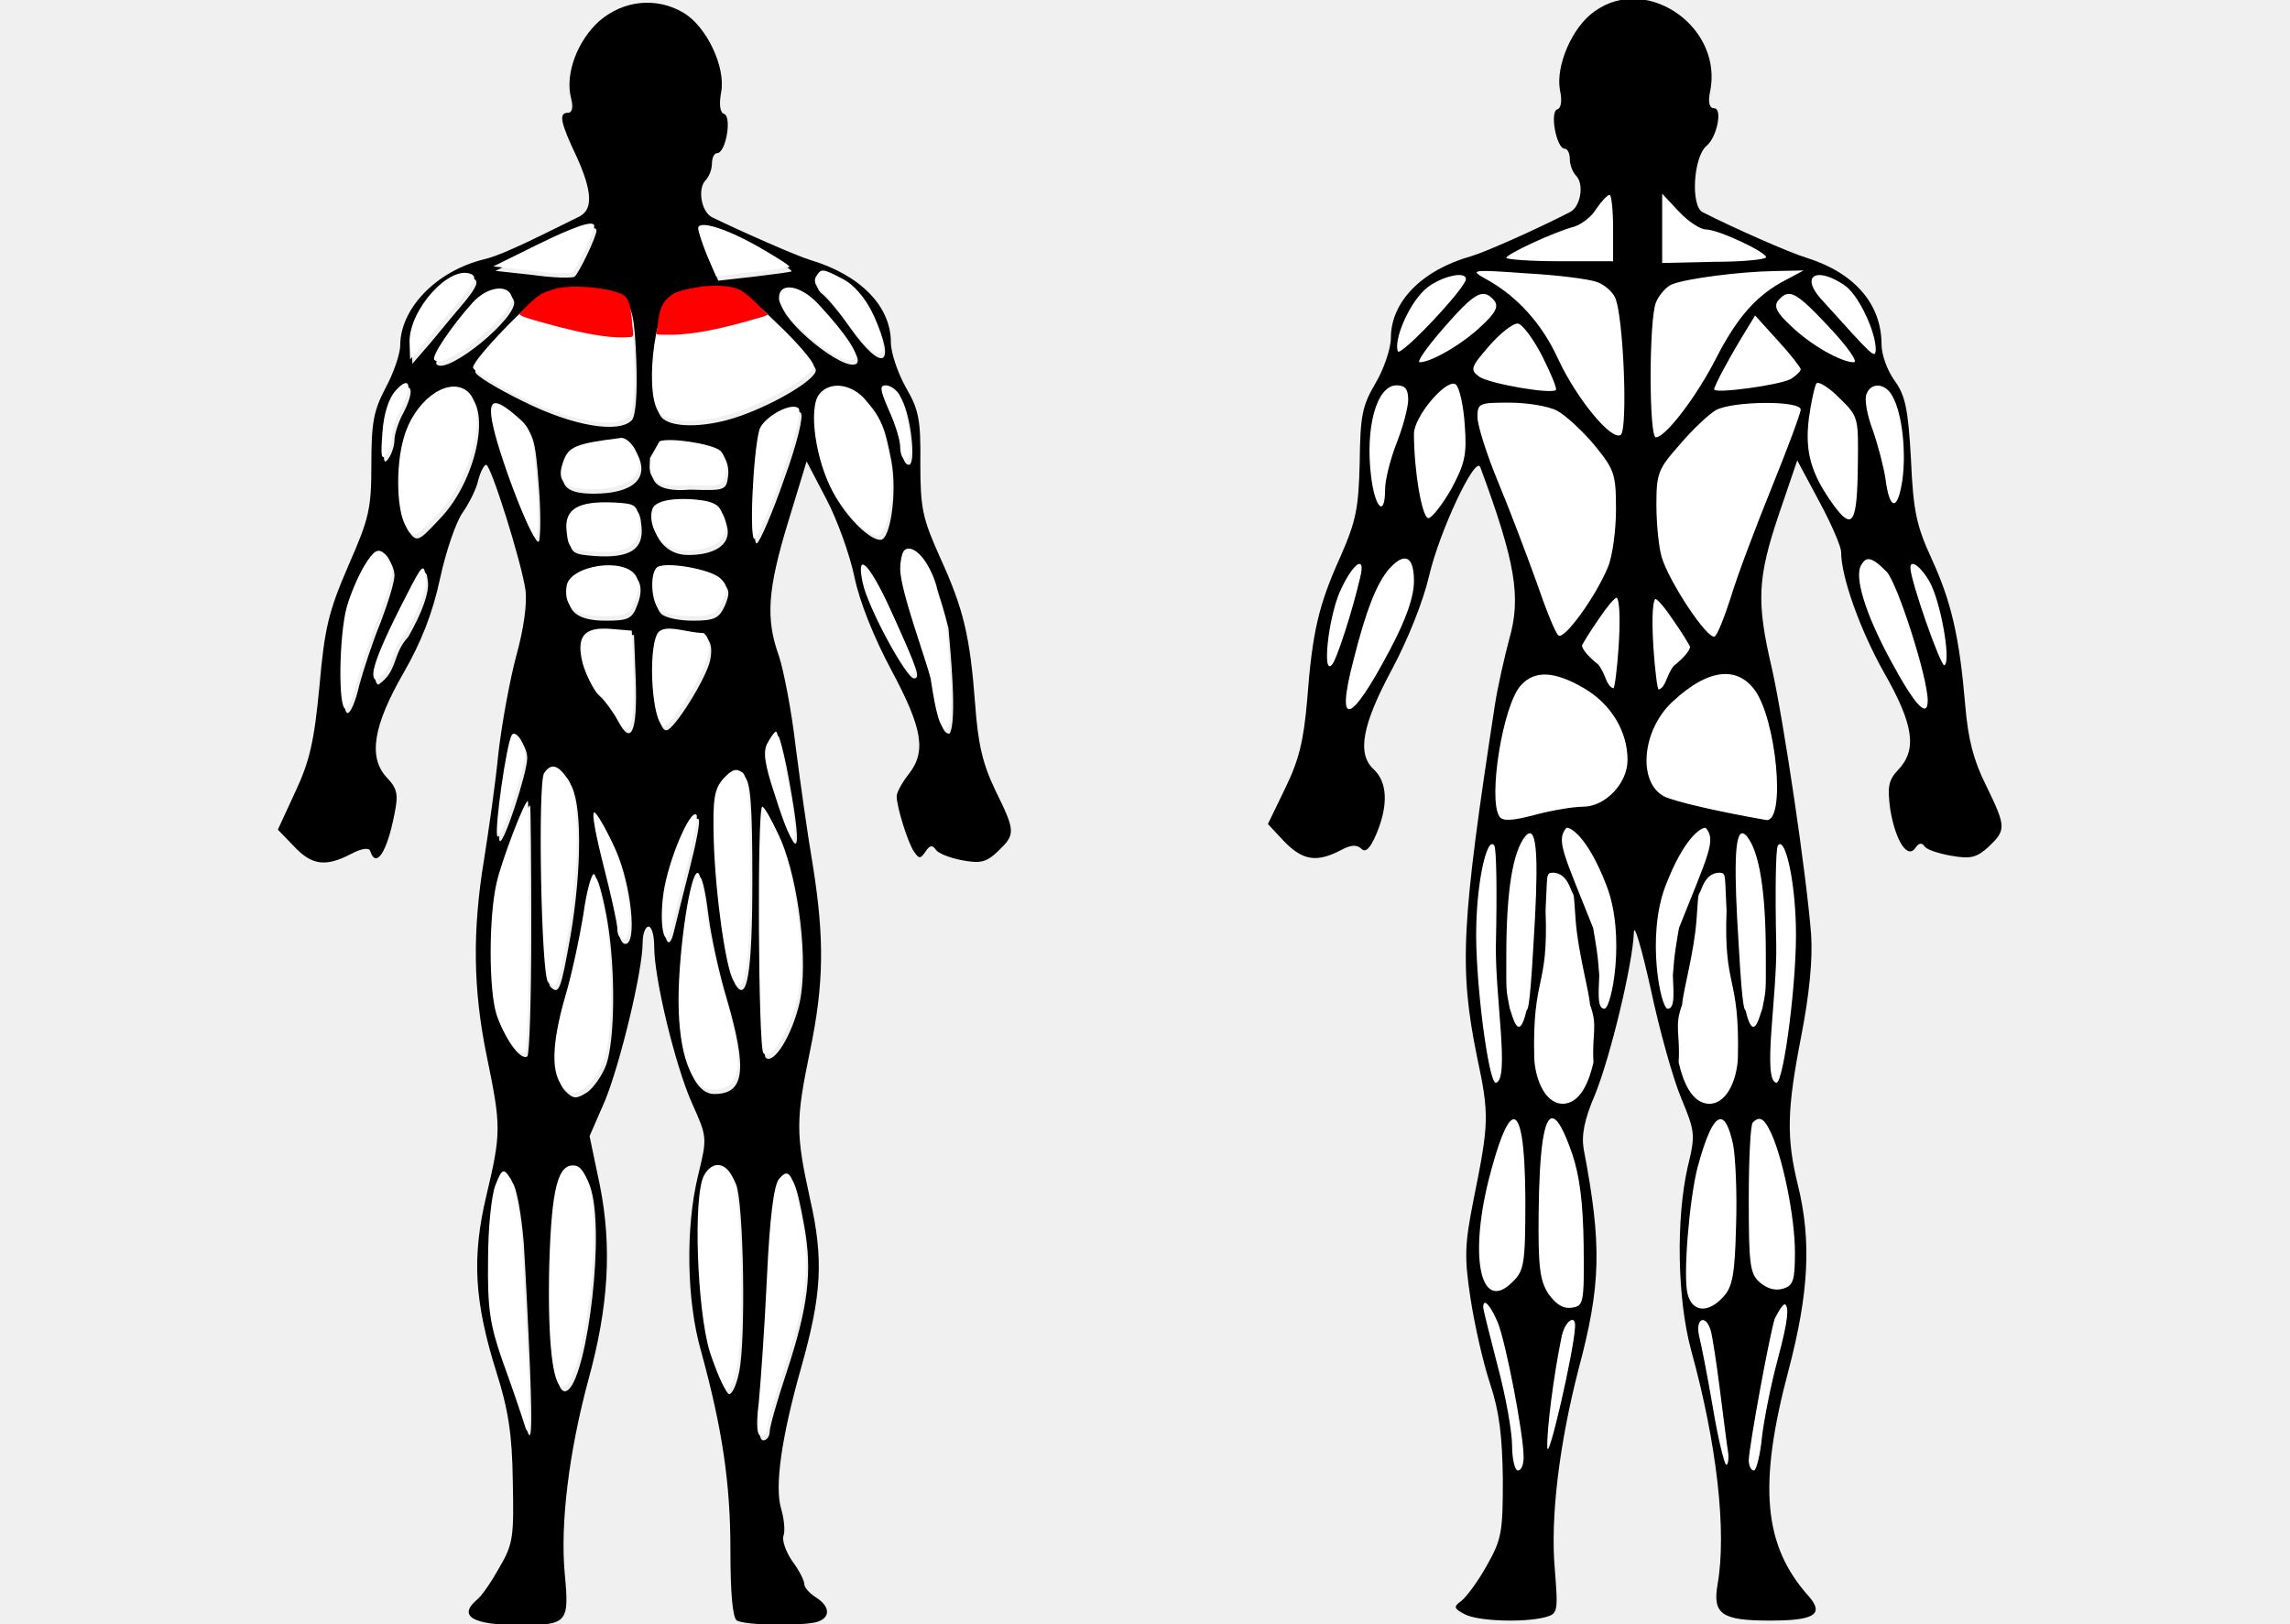
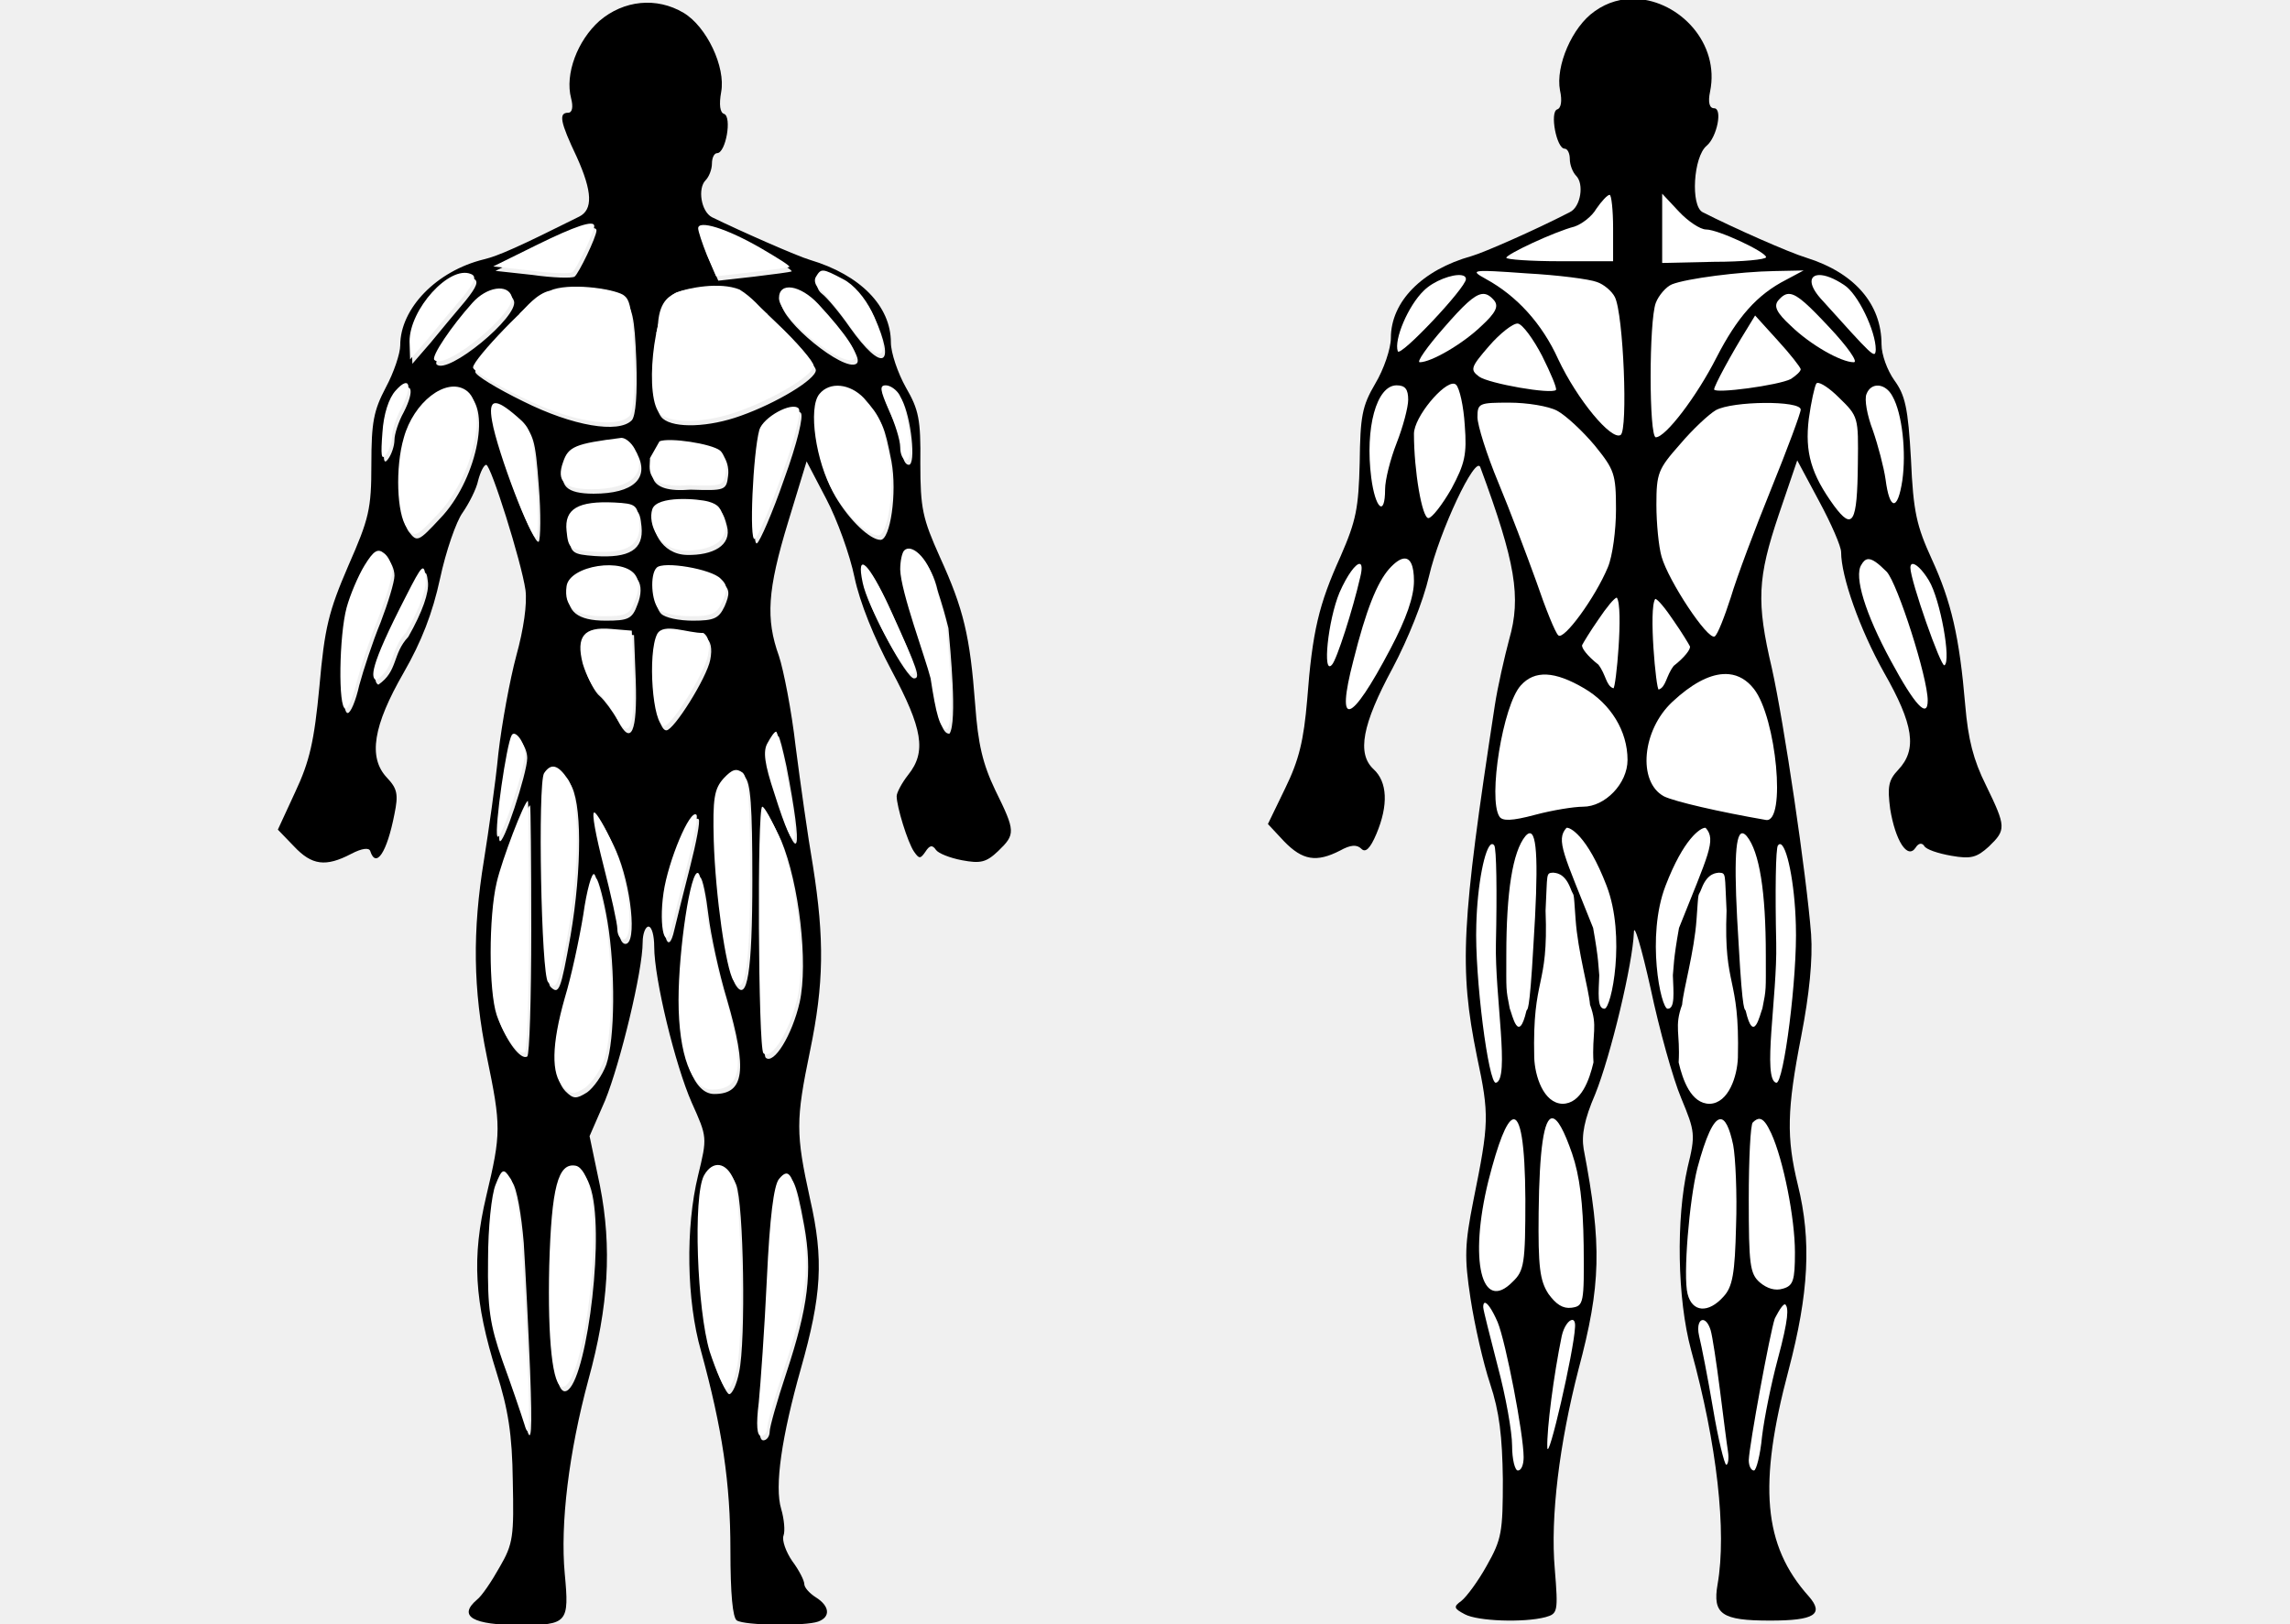
<svg xmlns="http://www.w3.org/2000/svg" version="1.0" width="450pt" height="319pt" viewBox="0 0 450 319" preserveAspectRatio="xMidYMid meet" id="svg2">
  <defs id="defs2" />
  <g transform="matrix(0.1134329,0,0,-0.1134329,-30.68556,343.4255)" fill="#000000" stroke="none" id="g2">
    <path d="m 3105.454,3029.453 c -24.766,1.234 -49.951,-5.21 -72.451,-21.46 -39,-27 -68,-94.992 -60,-136.992 4,-18 1.99,-31.003 -5.01,-33.003 -13,-5 -0.992,-67.998 13.008,-67.998 5,0 8.994,-8.003 8.994,-18.003 0,-10 5.001,-23.004 11.001,-29.004 14,-14 7.999,-53.988 -11.001,-62.988 -60,-31 -148.995,-70.011 -169.995,-76.011 -86,-24 -139.995,-78.987 -139.995,-141.987 0,-18 -12.012,-54.014 -27.012,-79.014 -23,-39 -25.997,-56.992 -26.997,-136.992 -2,-79 -6.003,-99.997 -33.003,-161.997 -38,-84 -48.993,-130.009 -57.993,-249.009 -6,-70 -13.998,-103.988 -37.998,-152.988 l -30,-62.007 27.993,-30 c 32,-33 56.002,-36.996 97.002,-15.996 18,10 29.002,11.003 37.002,3.003 7,-7 15.001,-0.014 26.001,25.986 21,50 19.005,90.002 -4.995,112.002 -29,27 -20.012,77.005 32.988,175.005 27,51 53.003,115.994 63.003,158.994 18,78 81.004,212.009 89.004,189.009 61,-165 70.995,-225.008 49.995,-298.008 -8,-30 -19.99,-81.99 -24.99,-114.99 -58,-377.999 -62.011,-454.002 -31.011,-607.002 22,-103 21.009,-116.005 -5.991,-250.005 -15,-76 -16.01,-97.995 -5.01,-169.995 7,-46 22.014,-112.008 34.014,-148.008 16,-48 20.987,-91 21.987,-165 0,-92 -1.993,-104 -27.993,-150 -15,-27 -35.004,-53.996 -44.004,-60.996 -14,-10 -12.994,-12.998 6.006,-22.998 22,-12 101.995,-14.995 139.995,-4.995 21,6 21.996,8.998 15.996,82.998 -8,90 8.001,217.996 41.001,345.996 39,146 41.009,215.002 9.009,382.002 -4,24 0.995,50.995 19.995,94.995 27,67 65.002,226.005 67.002,280.005 0,18 13.004,-25.002 29.004,-97.002 15,-71 38.998,-157.005 52.998,-190.005 24,-58 25.001,-63 11.001,-120 -20,-89 -18.009,-226.996 5.991,-315.996 45,-163 62.011,-314.996 46.011,-405.996 -9,-52 6.996,-63.003 90.996,-63.003 77,0 94.002,10.997 67.002,41.997 -79,88 -88.01,193.007 -35.01,392.007 35,133 40.011,223.991 16.011,320.991 -20,82 -19.009,130.003 5.991,258.003 14,72 20.007,133.001 17.007,176.001 -8,103 -46.998,367.001 -67.998,461.001 -27,115 -25.003,156.001 11.997,266.001 l 31.992,93.999 38.013,-71.001 c 21,-39 37.998,-77.993 37.998,-87.993 0,-42 31.989,-133.008 73.989,-208.008 52,-91 58.005,-133.999 25.005,-168.999 -17,-18 -19.004,-28.998 -14.004,-67.998 9,-55 30.004,-88.002 44.004,-67.002 5,8 11,9.003 15,3.003 3,-6 24.007,-13.007 47.007,-17.007 34,-6 43.995,-2.989 64.995,16.011 30,29 30.005,33.996 -4.995,105.996 -22,44 -31.006,79.999 -36.006,138.999 -10,118 -23.993,178.993 -57.993,252.993 -26,57 -32.006,81.013 -36.006,173.013 -5,89 -10.004,110.992 -29.004,136.992 -12,17 -22.002,44.007 -22.002,62.007 0,70 -46.99,124 -129.99,150 -30,9 -127,51.999 -180,78.999 -21,11 -15.998,95.99 7.002,114.99 18,15 27.993,65.01 12.993,65.01 -8,0 -11.002,9.989 -7.002,28.989 17.25,84 -53.247,156.756 -127.544,160.459 z" id="Body-Back" class="Body" style="fill:#000000" />
    <path d="m 1308.858,2991.279 c -38,-34 -60,-92 -49,-134 4,-15 2,-25 -5,-25 -17,0 -14,-16 15,-77 27,-60 28,-91 4,-103 -104,-52 -140,-68 -165,-74 -82,-20 -145,-85 -145,-149 0,-14 -11,-47 -25,-73 -21,-40 -25,-60 -25,-133 0,-78 -4,-94 -40,-176 -34,-79 -41,-107 -50,-209 -9,-95 -17,-130 -42,-183 l -30,-65 28,-29 c 31,-33 55,-36 99,-13 19,10 31,11 33,5 10,-31 29,-3 42,64 7,34 5,44 -13,63 -33,35 -24,90 29,182 31,54 50,103 63,163 10,47 28,99 39,114 11,16 24,41 27,56 4,15 10,27 14,27 8,0 61,-168 68,-217 3,-24 -3,-67 -16,-114 -11,-41 -25,-117 -31,-169 -5,-52 -17,-135 -25,-185 -20,-122 -19,-224 5,-340 25,-121 25,-133 -1,-242 -25,-106 -21,-182 18,-306 20,-63 27,-107 28,-187 2,-96 1,-109 -23,-150 -14,-25 -31,-50 -39,-56 -34,-29 -7,-44 75,-44 82,0 85,4 77,89 -8,86 7,210 41,336 35,127 41,230 20,336 l -18,86 27,62 c 26,64 65,224 65,274 0,15 5,27 10,27 6,0 10,-16 10,-35 0,-55 36,-204 65,-270 27,-60 27,-60 11,-126 -22,-90 -20,-217 5,-304 37,-135 51,-229 51,-345 0,-77 4,-117 11,-122 14,-9 119,-10 141,-2 22,8 20,27 -4,42 -11,7 -20,17 -20,23 0,6 -9,24 -21,40 -11,16 -18,36 -15,44 3,8 1,29 -4,46 -12,39 1,126 34,243 36,127 40,189 16,294 -25,114 -25,136 0,257 24,116 25,193 5,320 -9,52 -22,145 -30,207 -7,62 -21,133 -29,157 -23,64 -20,114 16,232 l 32,105 34,-65 c 19,-36 41,-97 49,-136 9,-43 34,-105 64,-161 54,-101 61,-141 29,-181 -11,-14 -20,-31 -20,-37 0,-18 19,-80 30,-96 9,-13 11,-13 20,0 7,11 12,12 18,3 4,-6 24,-14 45,-18 32,-6 42,-4 63,16 30,29 30,34 -5,105 -22,46 -30,80 -35,149 -9,119 -20,165 -61,255 -30,67 -34,84 -34,163 1,76 -3,93 -25,131 -14,25 -26,60 -26,78 0,63 -53,117 -140,143 -21,6 -121,50 -170,74 -19,10 -25,50 -11,64 6,6 11,19 11,29 0,10 4,18 9,18 15,0 26,63 12,68 -7,2 -9,16 -5,38 8,43 -25,113 -65,137 -47,28 -104,22 -146,-14 z m -5,-363 c 0,-11 -31,-75 -38,-80 -5,-3 -38,-2 -73,3 l -64,7 75,37 c 67,33 100,44 100,33 z m 288,-38 c 29,-17 52,-31 50,-33 -2,-1 -31,-5 -65,-9 l -62,-7 -16,37 c -8,20 -15,41 -15,46 0,15 49,0 108,-34 z m -515,-84 c -16,-19 -43,-51 -60,-72 l -32,-37 -1,31 c 0,56 69,132 106,117 11,-4 7,-14 -13,-39 z m 658,30 c 18,-9 38,-32 50,-57 39,-87 14,-98 -42,-19 -18,26 -40,52 -48,58 -8,6 -11,16 -7,22 9,15 11,15 47,-4 z m -574,-30 c 9,-27 -115,-129 -134,-110 -6,6 30,59 66,99 25,28 61,33 68,11 z m 189,2 c 16,-12 20,-29 23,-106 2,-56 -1,-96 -8,-103 -23,-23 -102,-10 -188,33 -45,22 -83,45 -83,51 0,14 102,120 125,129 32,14 110,11 131,-4 z m 270,-48 c 35,-33 64,-67 64,-74 0,-16 -68,-57 -130,-79 -55,-20 -115,-22 -135,-5 -29,24 -13,182 21,207 10,7 40,13 67,13 46,0 52,-3 113,-62 z m 72,33 c 49,-53 73,-89 62,-96 -22,-14 -130,74 -130,106 0,29 37,23 68,-10 z m -722,-180 c -9,-16 -16,-38 -16,-48 0,-10 -5,-25 -11,-33 -8,-11 -9,-1 -6,38 2,32 11,60 23,73 24,27 30,9 10,-30 z m 111,31 c 41,-26 14,-151 -48,-215 -38,-41 -40,-41 -54,-23 -17,23 -20,104 -5,155 17,62 73,105 107,83 z m 690,-14 c 29,-33 32,-41 44,-102 10,-55 -2,-136 -19,-136 -18,0 -54,34 -78,75 -30,52 -44,146 -24,170 18,22 53,18 77,-7 z m 62,5 c 16,-30 25,-113 12,-113 -6,0 -11,10 -11,23 0,12 -9,41 -20,65 -15,34 -16,42 -5,42 8,0 19,-8 24,-17 z m -663,-37 c 25,-21 28,-31 34,-112 4,-49 3,-93 0,-97 -8,-9 -68,148 -77,201 -7,39 5,41 43,8 z m 459,-101 c -20,-58 -42,-108 -47,-111 -10,-6 -3,149 8,189 7,22 56,49 68,37 5,-5 -6,-52 -29,-115 z m -255,45 c 23,-43 -6,-70 -75,-70 -47,0 -61,14 -49,47 9,27 21,32 101,42 7,0 17,-8 23,-19 z m 43,13 c 17,7 90,-4 105,-16 7,-6 12,-22 10,-36 -3,-25 -5,-26 -65,-24 -80.618,-6.711 -65.566,32.524 -66.541,46.825 m 101.509,-75.282 c 16.975,-4.978 22.032,-10.543 28.032,-34.543 9,-34 -25.123,-51.045 -69.114,-50.114 -45.915,0.971 -64.321,46.982 -56.401,71.37 7.921,24.388 80.507,18.266 97.482,13.287 z m -119.968,-35.543 c 4,-40 -21,-55 -81,-51 -39,3 -42,5 -45,36 -4,38 20,52 83,49 37,-2 40,-4 43,-34 z m -428,-85 c 0,-11 -11,-47 -24,-81 -14,-34 -30,-83 -37,-109 -6,-27 -15,-48 -20,-48 -13,0 -11,127 2,175 6,22 20,55 31,73 16,26 23,30 34,21 8,-6 14,-20 14,-31 z m 938.75,-16.938 c 5,-21 8.375,-23.812 20.938,-73.938 3.022,-34.762 15.609,-162.561 1.884,-182.841 -12.899,-1.281 -19.618,27.459 -28.921,88.088 -8.674,34.752 -51.651,149.629 -52.651,188.629 0,14 3,29 7,33 12,12 39.75,-10.938 51.75,-52.938 z m -914.75,-89.062 c -28.129,-29.916 -17.429,-59.235 -51.938,-82.938 -8.411,5.168 -13.645,18.63 51.938,145.938 28,55 31,58 34,32 2,-18 -9,-51 -34,-95 z m 398,98 c 6,-9 6,-25 -1,-42 -9,-25 -16,-28 -55,-28 -49,0 -69,16 -64,52 5,36 100,51 120,18 z m 147,-5 c 12,-11 12,-19 3,-40 -10,-21 -18,-25 -55,-25 -24,0 -48,5 -55,12 -13,13 -16,60 -4,72 11,12 95,-2 111,-19 z m 293,-52 c 44,-97 50,-113 38,-113 -13,0 -77,118 -85,158 -12,56 11,35 47,-45 z m -444,-117 c 3,-89 -8,-114 -31,-69 -9,16 -23,35 -31,42 -9,7 -20,29 -26,49 -12,47 2,64 49,60 l 36,-3 z m 121,75 c 9,-6 12,-19 8,-39 -6,-31 -63,-122 -76,-122 -20,0 -28.971,126.257 -11.971,159.257 11,20 53.029,1.23 79.971,1.743 z m -309,-209 c 0,-26 -43,-157 -48,-143 -5,14 16,160 25,175 6,10 23,-13 23,-32 z m 449,-14 c 30,-155 22,-179 -17,-55 -17,51 -20,73 -12,87 6,11 12,20 15,20 2,0 8,-24 14,-52 z m -375,-30 c 21,-29 21,-147 1,-264 -17,-95 -20,-103 -35,-88 -12,12 -18,344 -7,362 12,18 24,15 41,-10 z m 316,-167 c 0,-160 -9,-214 -29,-182 -13,21 -31,146 -34,242 -2,74 1,90 17,108 15,16 22,18 33,10 10,-9 13,-50 13,-178 z m -383,-86 c 0,-119 -3,-218 -7,-220 -11,-7 -36,26 -49,64 -14,42 -14,171 0,230 9,39 48,141 54,141 1,0 2,-97 2,-215 z m 433,154 c 31,-74 47,-212 32,-280 -13,-57 -45,-109 -59,-96 -9,9 -11,427 -2,427 4,0 16,-23 29,-51 z m -286,-18 c 26,-59 37,-161 16,-161 -5,0 -10,8 -10,18 0,10 -11,59 -24,110 -13,51 -21,92 -16,92 4,0 19,-26 34,-59 z m 128,-28 c -11,-43 -23,-91 -27,-108 -11,-51 -24,-6 -15,56 8,55 46,146 57,135 3,-3 -4,-40 -15,-83 z m -143,-94 c 14,-84 13,-204 -2,-248 -7,-19 -22,-40 -33,-48 -19,-12 -24,-12 -38,2 -21,22 -20,73 3,154 11,36 25,101 32,144 6,43 15,74 19,70 4,-4 13,-38 19,-74 z m 175,10 c 4,-33 18,-99 32,-145 36,-124 30,-164 -22,-164 -35,0 -58,60 -58,155 0,87 21,228 34,220 4,-2 10,-32 14,-66 z m -201,-484 c 20,-94 -14,-340 -48,-340 -17,0 -26,80 -23,210 4,135 15,179 46,173 10,-2 20,-19 25,-43 z m 249,18 c 13,-33 17,-271 5,-325 -4,-21 -12,-38 -17,-38 -5,0 -18,30 -30,66 -22,73 -29,269 -10,305 15,27 39,24 52,-8 z m -368,-101 c 3,-48 8,-148 11,-222 4,-106 2,-128 -6,-100 -6,19 -23,69 -38,110 -22,63 -26,91 -25,175 0,56 6,113 13,130 11,28 14,29 25,12 8,-9 16,-57 20,-105 z m 486,29 c 14,-79 7,-139 -31,-254 -16,-48 -29,-94 -29,-102 0,-8 -5,-15 -11,-15 -7,0 -9,18 -4,58 3,31 10,128 14,214 5,107 12,162 21,173 18,22 25,9 40,-74 z" id="Body-Front" class="Body" style="fill:#000000" />
    <path id="Calfs-Front" class="Calves" style="fill:#ffffff" d="m 1293,965 c 20,-94 -14,-340 -48,-340 -17,0 -26,80 -23,210 4,135 15,179 46,173 10,-2 20,-19 25,-43 z m 249,18 c 13,-33 17,-271 5,-325 -4,-21 -12,-38 -17,-38 -5,0 -18,30 -30,66 -22,73 -29,269 -10,305 15,27 39,24 52,-8 z M 1174,882 c 3,-48 8,-148 11,-222 4,-106 2,-128 -6,-100 -6,19 -23,69 -38,110 -22,63 -26,91 -25,175 0,56 6,113 13,130 11,28 14,29 25,12 8,-9 16,-57 20,-105 z m 486,29 c 14,-79 7,-139 -31,-254 -16,-48 -29,-94 -29,-102 0,-8 -5,-15 -11,-15 -7,0 -9,18 -4,58 3,31 10,128 14,214 5,107 12,162 21,173 18,22 25,9 40,-74 z" />
    <path id="Quads-Front" class="Quads" style="fill:#ffffff" d="m 1180,1722 c 0,-26 -43,-157 -48,-143 -5,14 16,160 25,175 6,10 23,-13 23,-32 z m 449,-14 c 30,-155 22,-179 -17,-55 -17,51 -20,73 -12,87 6,11 12,20 15,20 2,0 8,-24 14,-52 z m -375,-30 c 21,-29 21,-147 1,-264 -17,-95 -20,-103 -35,-88 -12,12 -18,344 -7,362 12,18 24,15 41,-10 z m 316,-167 c 0,-160 -9,-214 -29,-182 -13,21 -31,146 -34,242 -2,74 1,90 17,108 15,16 22,18 33,10 10,-9 13,-50 13,-178 z m -383,-86 c 0,-119 -3,-218 -7,-220 -11,-7 -36,26 -49,64 -14,42 -14,171 0,230 9,39 48,141 54,141 1,0 2,-97 2,-215 z m 433,154 c 31,-74 47,-212 32,-280 -13,-57 -45,-109 -59,-96 -9,9 -11,427 -2,427 4,0 16,-23 29,-51 z m -286,-18 c 26,-59 37,-161 16,-161 -5,0 -10,8 -10,18 0,10 -11,59 -24,110 -13,51 -21,92 -16,92 4,0 19,-26 34,-59 z m 128,-28 c -11,-43 -23,-91 -27,-108 -11,-51 -24,-6 -15,56 8,55 46,146 57,135 3,-3 -4,-40 -15,-83 z m -143,-94 c 14,-84 13,-204 -2,-248 -7,-19 -22,-40 -33,-48 -19,-12 -24,-12 -38,2 -21,22 -20,73 3,154 11,36 25,101 32,144 6,43 15,74 19,70 4,-4 13,-38 19,-74 z m 175,10 c 4,-33 18,-99 32,-145 36,-124 30,-164 -22,-164 -35,0 -58,60 -58,155 0,87 21,228 34,220 4,-2 10,-32 14,-66 z" />
    <path id="Lower Abs-Front" class="Abdominals" style="fill:#ffffff" d="m 1368,1856 c 3,-89 -8,-114 -31,-69 -9,16 -23,35 -31,42 -9,7 -20,29 -26,49 -12,47 2,64 49,60 l 36,-3 z m 121,75 c 9,-6 12,-19 8,-39 -6,-31 -63,-122 -76,-122 -20,0 -28.971,126.257 -11.971,159.257 11,20 53.029,1.23 79.971,1.743 z" />
    <path id="Forearms-Front" class="Forearms" style="fill:#ffffff" d="m 950,2038 c 0,-11 -11,-47 -24,-81 -14,-34 -30,-83 -37,-109 -6,-27 -15,-48 -20,-48 -13,0 -11,127 2,175 6,22 20,55 31,73 16,26 23,30 34,21 8,-6 14,-20 14,-31 z m 938.75,-16.938 c 5,-21 8.375,-23.812 20.938,-73.938 3.022,-34.762 15.609,-162.561 1.884,-182.841 -12.899,-1.281 -19.618,27.459 -28.921,88.088 C 1873.976,1887.123 1831,2002 1830,2041 c 0,14 3,29 7,33 12,12 39.75,-10.938 51.75,-52.938 z M 974,1932 c -28.129,-29.916 -17.429,-59.235 -51.938,-82.938 C 913.652,1854.23 908.417,1867.692 974,1995 c 28,55 31,58 34,32 2,-18 -9,-51 -34,-95 z m 838,41 c 44,-97 50,-113 38,-113 -13,0 -77,118 -85,158 -12,56 11,35 47,-45 z" />
    <path id="Middle Abs-Front" class="Abdominals" style="fill:#ffffff" d="M 1497.968,2158.543 C 1514.943,2153.564 1520,2148 1526,2124 c 9,-34 -25.123,-51.045 -69.114,-50.114 -45.915,0.971 -64.321,46.982 -56.401,71.37 7.921,24.388 80.507,18.266 97.482,13.287 z M 1378,2123 c 4,-40 -21,-55 -81,-51 -39,3 -42,5 -45,36 -4,38 20,52 83,49 37,-2 40,-4 43,-34 z m -6,-93 c 6,-9 6,-25 -1,-42 -9,-25 -16,-28 -55,-28 -49,0 -69,16 -64,52 5,36 100,51 120,18 z m 147,-5 c 12,-11 12,-19 3,-40 -10,-21 -18,-25 -55,-25 -24,0 -48,5 -55,12 -13,13 -16,60 -4,72 11,12 95,-2 111,-19 z" />
    <path id="Upper Abs-Front" class="Abdominals" style="fill:#ffffff" d="m 1370,2250 c 23,-43 -6,-70 -75,-70 -47,0 -61,14 -49,47 9,27 21,32 101,42 7,0 17,-8 23,-19 z m 43,13 c 17,7 90,-4 105,-16 7,-6 12,-22 10,-36 -3,-25 -5,-26 -65,-24 -80.618,-6.711 -65.566,32.524 -66.541,46.825" />
    <path id="Lats-Front" class="Lats" style="fill:#ffffff" d="m 1166,2306 c 25,-21 28,-31 34,-112 4,-49 3,-93 0,-97 -8,-9 -68,148 -77,201 -7,39 5,41 43,8 z m 459,-101 c -20,-58 -42,-108 -47,-111 -10,-6 -3,149 8,189 7,22 56,49 68,37 5,-5 -6,-52 -29,-115 z" />
    <path id="Biceps-Front" class="Biceps" style="fill:#ffffff" d="m 1077,2352 c 41,-26 14,-151 -48,-215 -38,-41 -40,-41 -54,-23 -17,23 -20,104 -5,155 17,62 73,105 107,83 z m 690,-14 c 29,-33 32,-41 44,-102 10,-55 -2,-136 -19,-136 -18,0 -54,34 -78,75 -30,52 -44,146 -24,170 18,22 53,18 77,-7 z" />
    <path id="Triceps-Front" class="Triceps" style="fill:#ffffff" d="m 966,2321 c -9,-16 -16,-38 -16,-48 0,-10 -5,-25 -11,-33 -8,-11 -9,-1 -6,38 2,32 11,60 23,73 24,27 30,9 10,-30 z m 863,22 c 16,-30 25,-113 12,-113 -6,0 -11,10 -11,23 0,12 -9,41 -20,65 -15,34 -16,42 -5,42 8,0 19,-8 24,-17 z" />
    <path id="Chest-Front" class="Chest" style="fill:#ffffff" d="m 1346,2516 c 16,-12 20,-29 23,-106 2,-56 -1,-96 -8,-103 -23,-23 -102,-10 -188,33 -45,22 -83,45 -83,51 0,14 102,120 125,129 32,14 110,11 131,-4 z m 270,-48 c 35,-33 64,-67 64,-74 0,-16 -68,-57 -130,-79 -55,-20 -115,-22 -135,-5 -29,24 -13,182 21,207 10,7 40,13 67,13 46,0 52,-3 113,-62 z" />
    <path id="Front Delts-Front" class="Front Delts" style="fill:#ffffff" d="m 1157,2514 c 9,-27 -115,-129 -134,-110 -6,6 30,59 66,99 25,28 61,33 68,11 z m 531,-13 c 49,-53 73,-89 62,-96 -22,-14 -130,74 -130,106 0,29 37,23 68,-10 z" />
    <path id="Side Delts-Front" class="Side Delts" style="fill:#ffffff" d="m 1073,2514 c -16,-19 -43,-51 -60,-72 l -32,-37 -1,31 c 0,56 69,132 106,117 11,-4 7,-14 -13,-39 z m 658,30 c 18,-9 38,-32 50,-57 39,-87 14,-98 -42,-19 -18,26 -40,52 -48,58 -8,6 -11,16 -7,22 9,15 11,15 47,-4 z" />
    <path id="Traps-Front" class="Traps" style="fill:#ffffff" d="m 1300,2636 c 0,-11 -31,-75 -38,-80 -5,-3 -38,-2 -73,3 l -64,7 75,37 c 67,33 100,44 100,33 z m 288,-38 c 29,-17 52,-31 50,-33 -2,-1 -31,-5 -65,-9 l -62,-7 -16,37 c -8,20 -15,41 -15,46 0,15 49,0 108,-34 z" />
    <path id="Calfs-Back" class="Calves" style="fill:#ffffff" d="m 2959.922,1090.16 c 8.865,-0.592 20.197,-21.032 34.072,-61.157 13,-38 19.01,-85.009 20.01,-159.009 1,-101 -0.01,-104.988 -21.006,-107.988 -15,-2 -27.005,5.994 -40.005,23.994 -15,23 -17.992,47.006 -16.992,141.006 1.25,110 9.146,164.141 23.921,163.154 z m 359.312,-1.04 c 6.328,-0.82 12.261,-8.872 19.761,-25.122 21,-46 41.001,-147.001 41.001,-206.001 0,-49 -2.991,-58.003 -20.991,-63.003 -13,-4 -27.005,9.9e-4 -40.005,11.001 -17,15 -18.999,31.009 -18.999,144.009 0,70 3.002,129.993 7.002,132.993 4.5,4.5 8.434,6.615 12.231,6.123 z m -69.287,-0.571 c 8.776,1.309 16.494,-13.483 23.057,-44.546 4,-21 6.995,-85.01 4.995,-140.01 -2,-83 -6.002,-105.988 -22.002,-122.988 -26,-29 -53.992,-27.005 -61.992,4.995 -8,31 2.992,162.998 16.992,217.998 14.625,54.562 27.667,82.868 38.95,84.551 z m -359.048,-0.469 c 13.693,5.113 21.542,-41.326 22.105,-138.076 0,-111 -2.002,-123.998 -22.002,-142.998 -54,-55 -75.997,36.991 -41.997,174.99 17.062,66.937 31.244,102.107 41.895,106.084 z m -48.823,-317.754 c 3.984,2.109 13.175,-10.825 22.925,-33.325 14,-34 45,-194.009 45,-234.009 0,-13 -4.005,-22.998 -10.005,-22.998 -5,0 -9.99,19.008 -9.99,43.008 0,24 -11.005,86.003 -25.005,138.003 -13,51 -25.005,96.997 -25.005,101.997 0,4.25 0.752,6.621 2.08,7.324 z m 519.858,-2.578 c 0.815,0.231 1.524,0.03 2.065,-0.747 4.328,-6.219 5.996,-20.995 -14.004,-94.995 -11,-41 -22.997,-100.008 -26.997,-133.008 -3,-32 -10.004,-59.004 -14.004,-59.004 -5,0 -8.994,8.003 -8.994,18.003 1,27 37,221.714 45,244.995 0,0 11.226,23.136 16.934,24.756 z m -367.749,-26.836 c 3.363,0.018 5.569,-3.92 4.819,-12.92 -2,-42 -47.003,-236.993 -48.003,-207.993 -1,32 11.005,124.993 25.005,192.993 3.75,16.875 12.573,27.891 18.179,27.92 z m 227.681,-0.425 c 4.113,-1.084 8.754,-6.615 12.129,-17.49 3,-10 10.011,-55.993 16.011,-102.993 6,-47 11.989,-95.007 13.989,-107.007 2,-13 0.012,-22.998 -2.988,-22.998 -3,0 -14.013,43.998 -23.013,97.998 -9,53 -19.994,108.995 -23.994,124.995 -4.375,18.75 1.011,29.302 7.866,27.495 z" />
    <path id="Hamstrings-Back" class="Hamstrings" style="fill:#ffffff" d="m 3224.062,1593.452 c 0.522,0.031 0.944,-0.01 1.274,-0.117 19,-21 4.329,-46.378 -46.187,-173.423 -9.998,-56 -9.008,-66.712 -10.62,-81.987 1.067,-29.876 4.021,-57.964 -8.979,-57.964 -12,0 -37.452,125.252 -3.75,213.003 31.64,82.383 60.434,100.021 68.262,100.488 z m -239.853,-0.088 c 5.281,1.719 35.786,-12.496 69.536,-100.371 33.702,-87.75 8.25,-212.988 -3.75,-212.988 -13,0 -10.047,28.088 -8.979,57.964 -1.612,15.275 -0.62,25.987 -10.62,81.987 -50.516,127.045 -65.186,152.408 -46.187,173.408 z m 304.131,-9.419 c 2.351,0.303 5.078,-1.387 8.203,-4.981 22,-27 33.003,-96.001 33.003,-206.001 0,-62 1.018,-57.753 -5.903,-92.358 -4.566,-11.351 -15.147,-63.188 -28.975,-4.087 -1.45,4.54 -5.129,-10.552 -12.129,114.448 -8.438,131.625 -6.897,191.345 5.801,192.978 z m -368.584,-0.015 c 14.027,2.748 16.001,-56.435 7.251,-192.935 -7,-125 -10.679,-109.894 -12.129,-114.434 -13.829,-59.101 -24.409,-7.278 -28.975,4.072 -6.921,34.606 -5.903,30.358 -5.903,92.358 0,110 11.003,179.001 33.003,206.001 2.5,2.875 4.749,4.544 6.753,4.937 z m 434.312,-18.75 c 11.565,0.022 25.697,-66.809 27.51,-140.215 3,-89 -21.222,-275.968 -33.926,-273.223 -24.583,5.304 1.897,151.216 -0.103,241.216 h 0.029 c -2,89 -0.997,166.01 3.003,170.01 1.125,1.5 2.29,2.21 3.486,2.212 z m -499.761,-0.191 c 1.617,0.623 3.188,0.01 4.688,-1.992 4,-4 5.003,-80.995 3.003,-169.995 -2,-90 24.492,-235.927 -0.059,-241.23 -12.707,-2.745 -36.941,184.223 -33.941,273.223 1.75,70.875 14.988,135.634 26.309,139.995 z m 107.109,-49.219 c 3.11,-0.842 18.877,0.844 29.678,-26.836 7,-18.977 4.906,2.064 8.906,-53.935 4,-57 22.96,-121.667 25.005,-147.993 14,-38 3.059,-49.028 5.991,-100.005 -7,-30 -21.305,-71.619 -53.833,-71.675 -32.887,1.224 -47.809,48.303 -48.809,80.303 -3.314,143.888 24.909,117.361 19.643,254.37 3.514,64.837 0.039,65.075 13.418,65.772 z m 286.714,-0.044 c 13.413,-0.697 9.904,-0.935 13.418,-65.771 -5.265,-137.01 22.957,-110.481 19.643,-254.37 -1,-32 -15.921,-79.079 -48.809,-80.303 -32.527,0.056 -46.833,41.675 -53.833,71.675 2.932,50.977 -8.009,62.005 5.991,100.005 2.045,26.326 21.005,90.993 25.005,147.993 4,56 1.906,34.958 8.906,53.935 10.801,27.68 26.569,25.996 29.678,26.836 z" />
    <path id="Glutes-Back" class="Glutes" style="fill:#ffffff" d="m 3255.249,1859.731 c 3.63,0.234 7.179,0.178 10.635,-0.176 16.588,-1.699 31.11,-10.187 43.11,-25.562 39,-50 56.006,-231.992 21.006,-226.992 -81,14 -158.997,32.001 -176.997,41.001 -46,25 -38,115.004 15,164.004 32.266,30.078 61.836,46.088 87.246,47.725 z m -305.376,-0.85 c 18.125,-0.875 39.627,-8.877 65.127,-23.877 46,-27 75,-73.999 75,-123.999 0,-41 -39.007,-81.006 -77.007,-81.006 -16,0 -52.998,-6.004 -82.998,-14.004 -41,-11 -56.992,-11.003 -61.992,-3.003 -20,31 6.002,193.007 37.002,227.007 12,13.5 26.743,19.757 44.868,18.882 z" />
    <path id="Erectors-Back" class="Erectors" style="fill:#ffffff" d="m 3071.44,1992.183 c 11.822,-16.451 -1.578,-158.473 -5.991,-157.002 -12.803,4.268 -12.641,23.675 -26.001,41.001 -18,14 -30.008,28.999 -28.008,33.999 2,4 14.008,24.004 28.008,44.004 14,21 27.992,37.998 31.992,37.998 z M 3138.003,1990 c 4,0 17.992,-16.998 31.992,-37.998 14,-20 26.008,-40.004 28.008,-44.004 2,-5 -10.008,-19.999 -28.008,-33.999 -13.36,-17.326 -13.198,-36.733 -26.001,-41.001 -4.413,-1.471 -17.813,140.551 -5.991,157.002 z" />
    <path id="Forearms-Back" class="Forearms" style="fill:#ffffff" d="m 2702.476,2059.873 c 11.279,1.201 17.52,-12.002 17.52,-38.877 0,-27 -13.001,-64.993 -41.001,-117.993 -69,-131 -94.999,-139.01 -63.999,-20.01 22,88 41.007,135.009 62.007,159.009 10.125,11.25 18.706,17.15 25.474,17.871 z m 803.804,-1.04 c 7.324,0.83 17.1,-6.201 32.725,-21.826 19,-21 71.001,-183.008 71.001,-223.008 0,-32 -21.999,-9.006 -63.999,68.994 -44,81 -64.006,146.011 -51.006,166.011 3.375,6 6.885,9.331 11.279,9.829 z m -880.474,-8.174 c 3.914,-0.205 4.951,-7.286 1.201,-22.661 -13,-57 -41.014,-143.992 -49.014,-151.992 -17,-20 -6.992,76.995 13.008,124.995 13.75,31.25 28.281,50 34.805,49.658 z m 957.085,-0.249 c 5.484,1.781 17.857,-9.653 29.107,-28.403 20,-33 38.997,-140.012 26.997,-147.012 -6,-4 -58.989,146.999 -58.989,168.999 0,3.75 1.058,5.822 2.886,6.416 z" />
    <path id="Lats-Back" class="Lats" style="fill:#ffffff" d="m 2884.995,2330.005 c 31,0 67.998,-6.004 82.998,-14.004 15,-8 44.01,-35 65.01,-60 34,-42 37.002,-49.006 37.002,-111.006 0,-36 -6.004,-80.99 -14.004,-99.99 -22,-53 -77.001,-128.008 -86.001,-118.008 -5,4 -21.998,46.003 -37.998,93.003 -17,47 -46.006,124.002 -66.006,172.002 -20,48 -35.991,98.998 -35.991,112.998 0,24 2.99,25.005 54.99,25.005 z m 442.383,-0.498 c 33.125,0.25 62.622,-3.514 62.622,-11.514 0,-6 -23.006,-67.992 -51.006,-136.992 -28,-69 -59.99,-153.998 -69.99,-187.998 -11,-34 -23.008,-64.998 -28.008,-67.998 -12,-7 -79.992,95.988 -91.992,137.988 -5,17 -9.009,58 -9.009,90 0,55 3.001,62 41.001,105 22,26 50.007,52.004 62.007,59.004 14.5,8 51.25,12.26 84.375,12.51 z" />
    <path id="Triceps-Back" class="Triceps" style="fill:#ffffff" d="m 3418.799,2364.136 c 5.701,0.998 21.457,-9.387 37.207,-25.137 34,-33 33.988,-34.005 32.988,-115.005 -1,-103 -9.001,-115.993 -41.001,-72.993 -40,55 -50.989,92.996 -43.989,150.996 4,29 9.993,55.996 12.993,60.996 0.375,0.625 0.987,1 1.802,1.143 z m -628.931,-1.435 c 1.201,-0.263 2.26,-0.824 3.135,-1.699 6,-6 13,-37.005 15,-70.005 4,-51 0,-66.995 -22.998,-109.995 -16,-28 -34.005,-51.006 -40.005,-51.006 -11,0 -25.005,82.001 -25.005,146.001 0,29.062 51.855,90.656 69.873,86.704 z m -99.873,-2.695 c 15,0 20.01,-7.005 20.01,-25.005 0,-13 -9.01,-47 -20.01,-75 -11,-28 -19.995,-63.995 -19.995,-79.995 0,-49 -16.994,-34.005 -23.994,19.995 -11,86 8.989,160.005 43.989,160.005 z M 3525,2359.507 c 8.75,-0.75 17.994,-7.001 23.994,-18.501 17,-30 24.007,-97.001 17.007,-146.001 -8,-53 -22.004,-52.008 -29.004,1.992 -3,21 -13.002,59.005 -22.002,85.005 -10,26 -15.001,54.003 -11.001,63.003 4,10.5 12.256,15.252 21.006,14.502 z" />
    <path id="Rhomboids-Back" class="Rhomboids" style="fill:#ffffff" d="m 3311.001,2481.001 38.994,-43.008 c 22,-24 39.005,-45.995 40.005,-49.995 0,-4 -8.007,-10.992 -17.007,-16.992 -21,-11 -132.993,-26.003 -132.993,-18.003 0,6 28.997,60 56.997,105 z m -411.006,-14.004 c 8,-1 27.012,-27.001 42.012,-56.001 15,-30 25.994,-55.989 23.994,-58.989 -8,-8 -116.008,10.998 -133.008,22.998 -16,12 -14.993,15.998 17.007,52.998 19,22 41.995,39.994 49.995,38.994 z" />
    <path id="Rear Delts-Back" class="Rear Delts" style="fill:#ffffff" d="m 2837.358,2518.149 c 8.092,1.277 14.511,-2.898 21.636,-11.147 8,-10 3.013,-21.004 -21.987,-44.004 C 2805.007,2431.998 2750,2399.995 2730,2399.995 c -6,0 12.997,27 41.997,60 33.75,38.75 51.875,56.025 65.361,58.154 z m 534.858,0 c 13.252,-2.129 31.529,-19.404 67.778,-58.154 31,-33 50.012,-60 42.012,-60 -22,0 -75.014,30.003 -109.014,63.003 -25,23 -29.987,34.004 -21.987,44.004 7.125,8.25 13.26,12.425 21.211,11.147 z" />
    <path id="Side Delts-Back" class="Side Delts" style="fill:#ffffff" d="m 3421.963,2551.064 c 9.984,0.182 25.037,-5.066 43.037,-17.066 24,-15 55.005,-80.002 55.005,-112.002 -1,-17 -4.006,-12.996 -96.006,89.004 -21.25,24.375 -18.677,39.761 -2.036,40.063 z m -620.142,-0.205 c 5.047,-0.672 8.174,-2.856 8.174,-6.856 0,-15 -113.993,-136.01 -117.993,-125.01 -7,20 18,79 45,105 17.25,17.25 49.679,28.881 64.819,26.865 z" />
    <path id="Traps-Back" class="Traps" style="fill:#ffffff" d="m 3394.995,2559.004 -30,-16.011 c -51,-26 -84.996,-65 -120.996,-135 -34,-67 -88,-137.988 -105,-137.988 -12,0 -12,201.998 0,232.998 5,13 18.008,27.992 28.008,31.992 25,10 116.993,21.998 177.993,22.998 z m -558.106,-0.996 c 4.899,0.251 12.146,0.114 22.178,-0.366 13.375,-0.641 31.678,-1.897 55.928,-3.647 55,-3 109.007,-10 122.007,-15 12,-4 25.996,-16.001 30.996,-26.001 15,-29 23.005,-230.989 10.005,-238.989 -16,-10 -75.003,61.001 -108.003,131.001 -28,62 -71.995,109.999 -124.995,138.999 -16.312,9 -22.811,13.251 -8.115,14.004 z" />
    <path id="Traps-back" class="Traps" style="fill:#ffffff" d="m 3150,2691.997 29.004,-30.996 c 16,-17 36.992,-30.996 46.992,-30.996 21,0 104.004,-39.003 104.004,-48.003 0,-4 -41,-7.998 -90,-7.998 l -90,-2.007 v 60 z m -90.996,-1.992 c 3,0 5.991,-26.008 5.991,-58.008 V 2575 h -91.992 c -51,0 -93.003,3.006 -93.003,6.006 0,6 82.993,44.994 117.993,53.994 12,4 30.013,16.996 38.013,30.996 9,13 18.998,24.009 22.998,24.009 z" />
-     <path id="Upper Chest-Front" style="fill:#ff0000;stroke-width:0.749;fill-opacity:1" class="Chest" d="m 1349.658,2517.002 c 7.818,-5.269 13.398,-10.99 16.398,-54.176 0.713,-7.465 3.453,-18.322 -1.791,-18.942 -26.188,-3.097 -66.835,0.548 -152.835,24.666 -45,12.339 -42.787,14.116 -38.746,17.815 8.02,7.34 27.357,32.509 50.357,37.557 31.416,14.281 107.078,4.124 126.617,-6.919 z m 92.273,3.821 c -7.818,-5.269 -28.474,-10.713 -31.474,-53.9 -1.562,-16.652 -6.451,-18.486 1.571,-18.906 26.335,-1.377 65.182,-1.518 151.182,22.599 45,12.339 38.035,11.224 33.994,14.922 -8.02,7.34 -23.637,27.137 -45.604,40.45 -34.338,13.696 -88.377,2.955 -109.669,-5.165 z" />
+     <path id="Upper Chest-Front" style="fill:#ffffff;stroke-width:0.749;fill-opacity:1" class="Chest" d="m 1349.658,2517.002 c 7.818,-5.269 13.398,-10.99 16.398,-54.176 0.713,-7.465 3.453,-18.322 -1.791,-18.942 -26.188,-3.097 -66.835,0.548 -152.835,24.666 -45,12.339 -42.787,14.116 -38.746,17.815 8.02,7.34 27.357,32.509 50.357,37.557 31.416,14.281 107.078,4.124 126.617,-6.919 z m 92.273,3.821 c -7.818,-5.269 -28.474,-10.713 -31.474,-53.9 -1.562,-16.652 -6.451,-18.486 1.571,-18.906 26.335,-1.377 65.182,-1.518 151.182,22.599 45,12.339 38.035,11.224 33.994,14.922 -8.02,7.34 -23.637,27.137 -45.604,40.45 -34.338,13.696 -88.377,2.955 -109.669,-5.165 z" />
  </g>
</svg>
